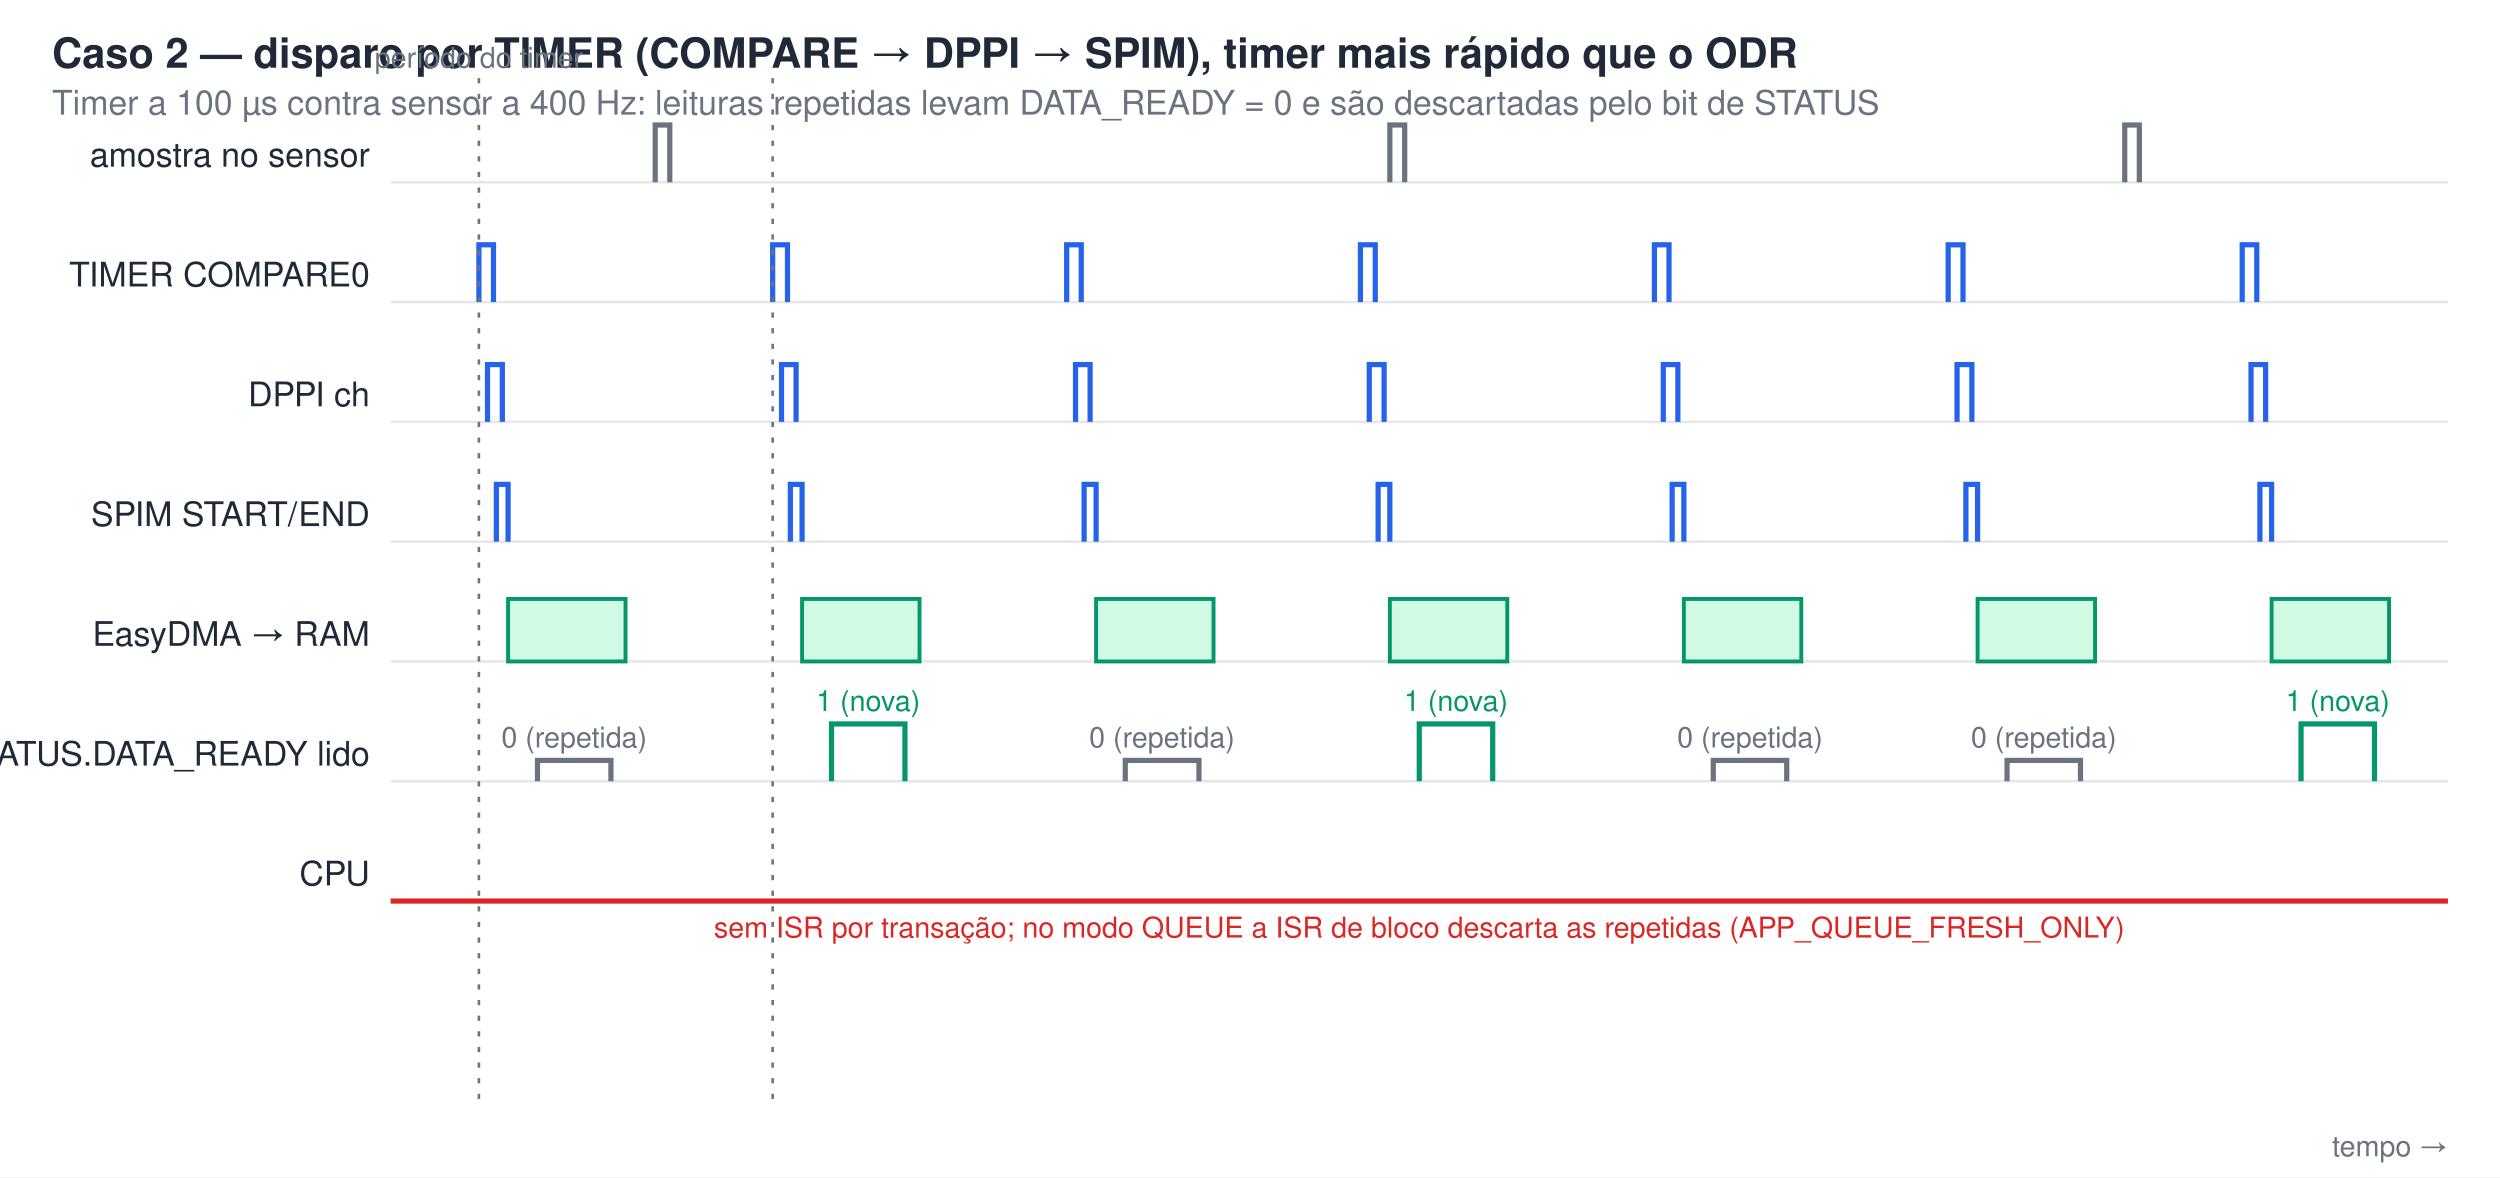
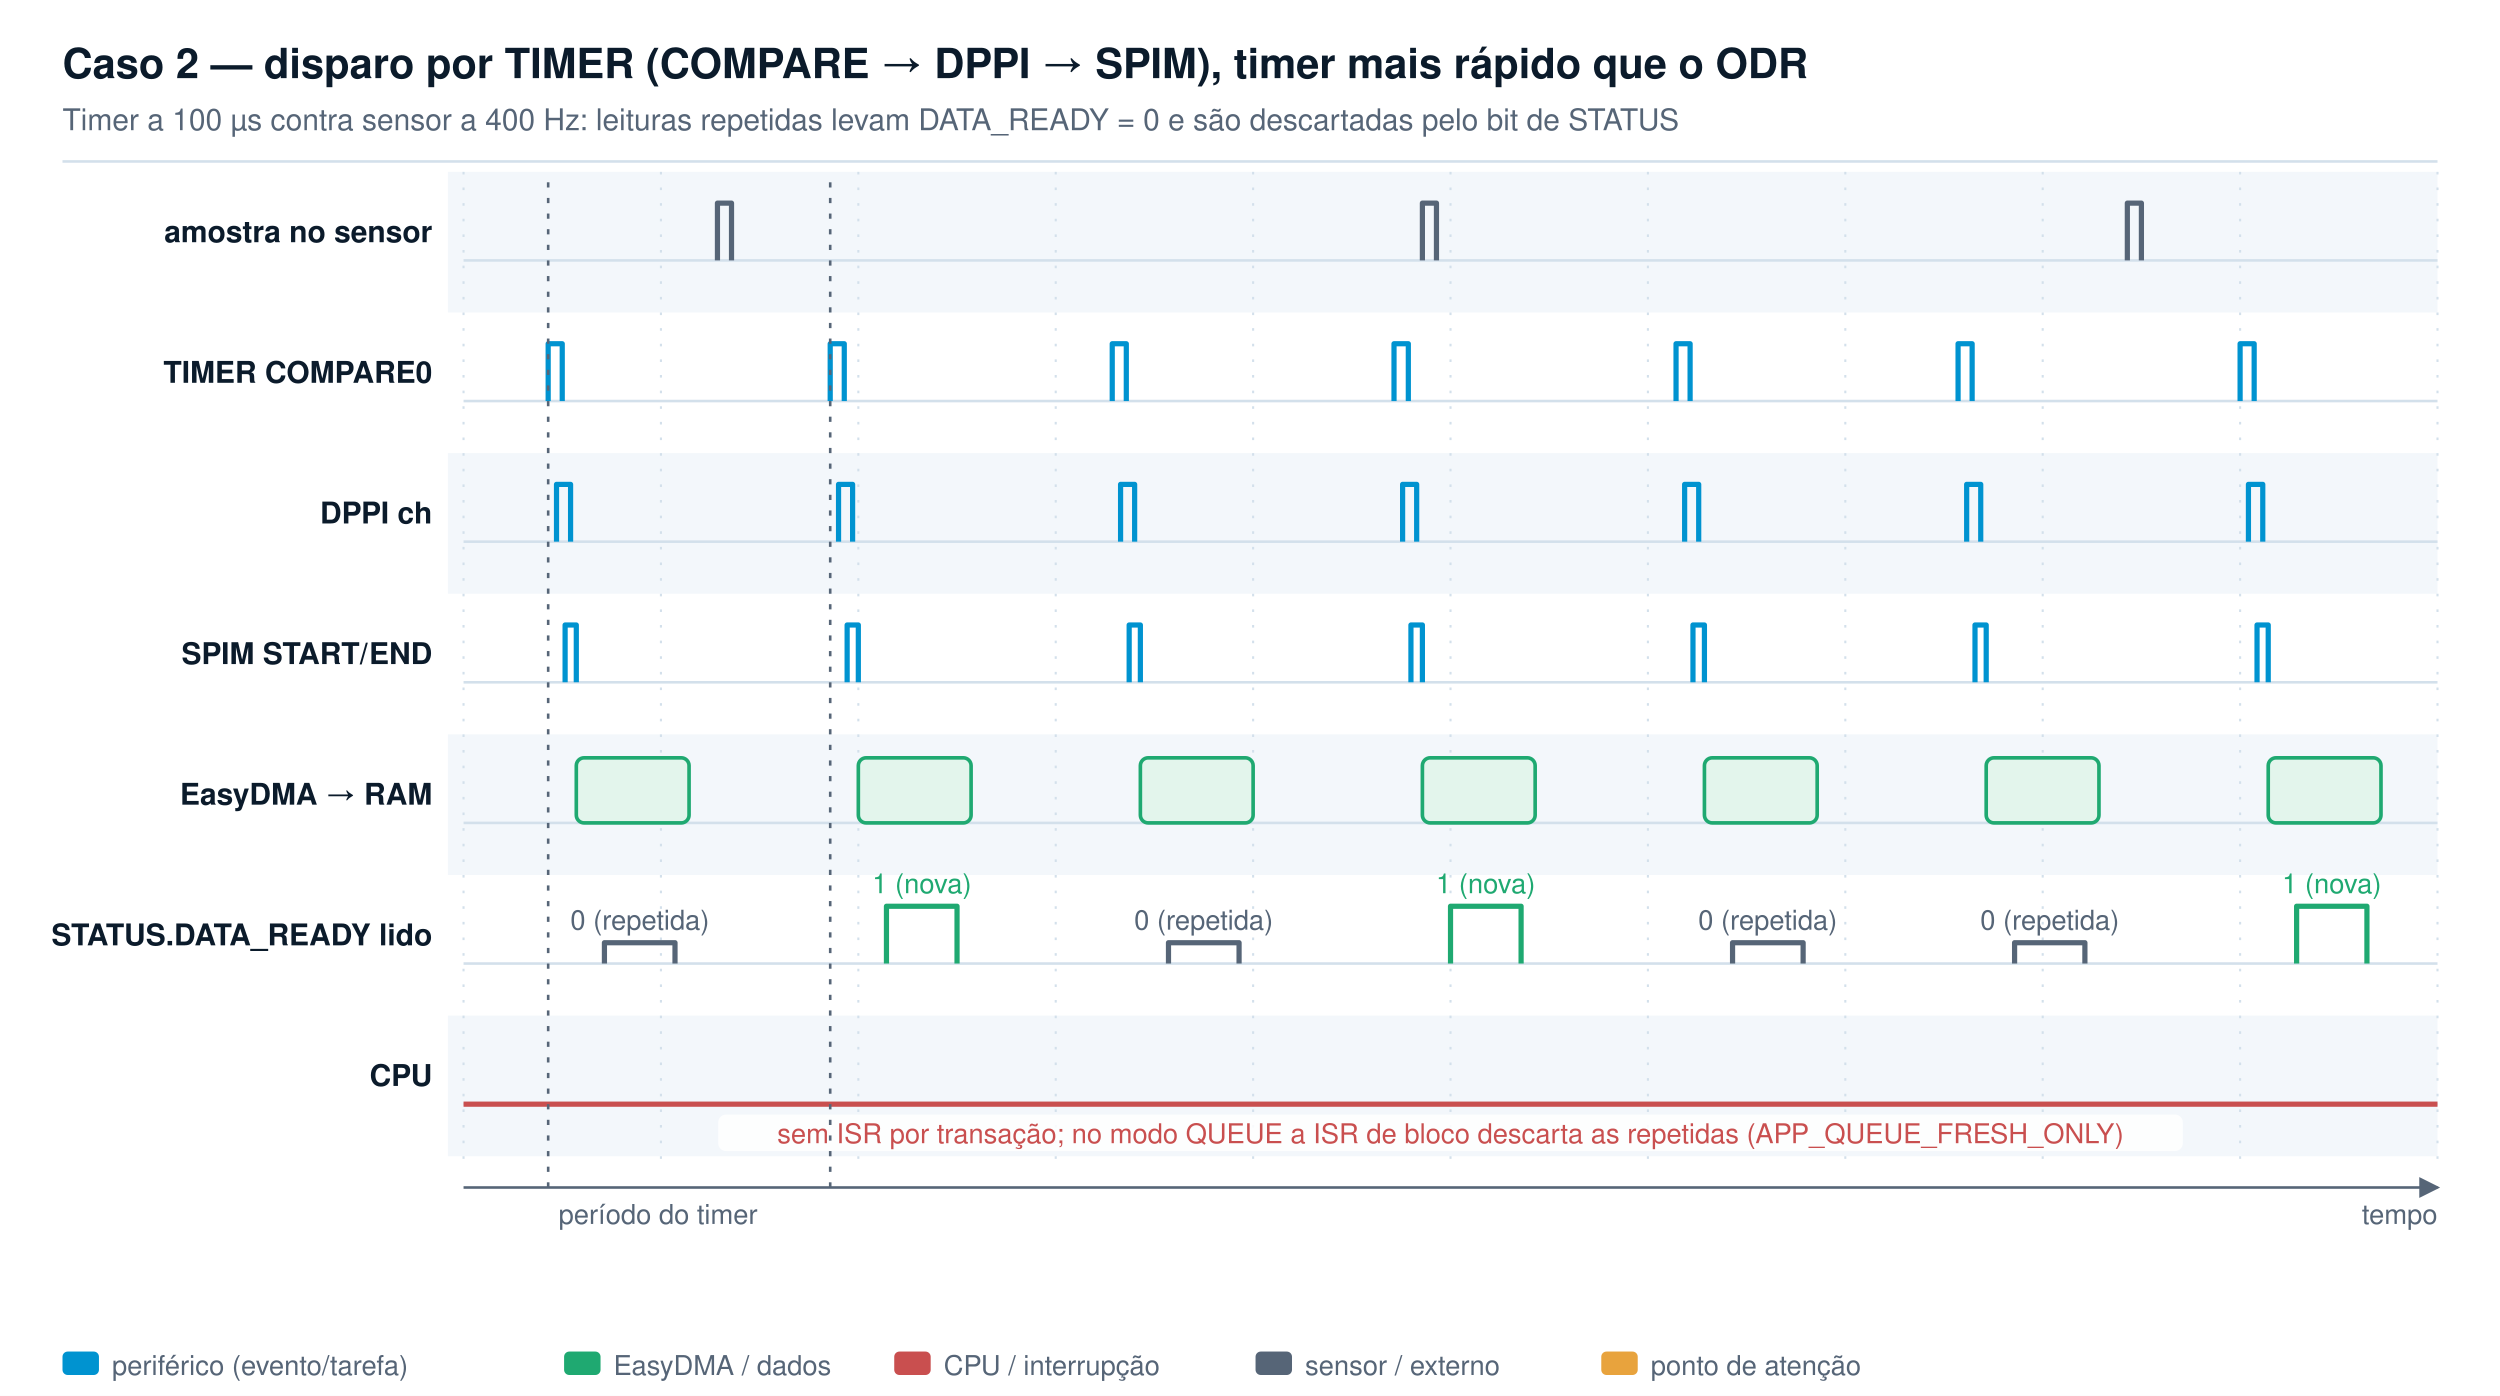
- <svg xmlns="http://www.w3.org/2000/svg" width="960" height="452" viewBox="0 0 960 452">
+ <svg xmlns="http://www.w3.org/2000/svg" width="960" height="536" viewBox="0 0 960 536">
  <defs>
-     <marker id="arr" markerWidth="8" markerHeight="8" refX="6" refY="4" orient="auto">
-       <path d="M0,0 L8,4 L0,8 z" fill="#6b7280" />
+     <marker id="arr" markerWidth="9" markerHeight="9" refX="7" refY="4.5" orient="auto" markerUnits="userSpaceOnUse">
+       <path d="M0,0.5 L8,4.5 L0,8.5 z" fill="#566577" />
    </marker>
+     <marker id="arr-blue" markerWidth="9" markerHeight="9" refX="7" refY="4.5" orient="auto" markerUnits="userSpaceOnUse">
+       <path d="M0,0.5 L8,4.5 L0,8.5 z" fill="#0093D0" />
+     </marker>
+     <marker id="arr-green" markerWidth="9" markerHeight="9" refX="7" refY="4.5" orient="auto" markerUnits="userSpaceOnUse">
+       <path d="M0,0.5 L8,4.5 L0,8.5 z" fill="#1FA971" />
+     </marker>
+     <marker id="arr-red" markerWidth="9" markerHeight="9" refX="7" refY="4.5" orient="auto" markerUnits="userSpaceOnUse">
+       <path d="M0,0.5 L8,4.5 L0,8.5 z" fill="#C94F4F" />
+     </marker>
+     <filter id="shadow" x="-5%" y="-5%" width="110%" height="120%">
+       <feDropShadow dx="0" dy="1.5" stdDeviation="1.5" flood-color="#00224E" flood-opacity="0.12" />
+     </filter>
  </defs>
  <rect width="100%" height="100%" fill="white" />
-   <text x="20" y="26" fill="#1f2937" font-weight="bold" font-family="Segoe UI, Helvetica, Arial, sans-serif" font-size="16">Caso 2 — disparo por TIMER (COMPARE → DPPI → SPIM), timer mais rápido que o ODR</text>
-   <text x="20" y="44" fill="#6b7280" font-family="Segoe UI, Helvetica, Arial, sans-serif" font-size="13">Timer a 100 µs contra sensor a 400 Hz: leituras repetidas levam DATA_READY = 0 e são descartadas pelo bit de STATUS</text>
-   <line x1="150" y1="70" x2="940" y2="70" stroke="#e5e7eb" stroke-width="1" />
-   <text x="142" y="64" text-anchor="end" fill="#1f2937" font-family="Segoe UI, Helvetica, Arial, sans-serif" font-size="13">amostra no sensor</text>
-   <line x1="150" y1="116" x2="940" y2="116" stroke="#e5e7eb" stroke-width="1" />
-   <text x="142" y="110" text-anchor="end" fill="#1f2937" font-family="Segoe UI, Helvetica, Arial, sans-serif" font-size="13">TIMER COMPARE0</text>
-   <line x1="150" y1="162" x2="940" y2="162" stroke="#e5e7eb" stroke-width="1" />
-   <text x="142" y="156" text-anchor="end" fill="#1f2937" font-family="Segoe UI, Helvetica, Arial, sans-serif" font-size="13">DPPI ch</text>
-   <line x1="150" y1="208" x2="940" y2="208" stroke="#e5e7eb" stroke-width="1" />
-   <text x="142" y="202" text-anchor="end" fill="#1f2937" font-family="Segoe UI, Helvetica, Arial, sans-serif" font-size="13">SPIM START/END</text>
-   <line x1="150" y1="254" x2="940" y2="254" stroke="#e5e7eb" stroke-width="1" />
-   <text x="142" y="248" text-anchor="end" fill="#1f2937" font-family="Segoe UI, Helvetica, Arial, sans-serif" font-size="13">EasyDMA → RAM</text>
-   <line x1="150" y1="300" x2="940" y2="300" stroke="#e5e7eb" stroke-width="1" />
-   <text x="142" y="294" text-anchor="end" fill="#1f2937" font-family="Segoe UI, Helvetica, Arial, sans-serif" font-size="13">STATUS.DATA_READY lido</text>
-   <line x1="150" y1="346" x2="940" y2="346" stroke="#e5e7eb" stroke-width="1" />
-   <text x="142" y="340" text-anchor="end" fill="#1f2937" font-family="Segoe UI, Helvetica, Arial, sans-serif" font-size="13">CPU</text>
-   <path d="M183.9,116.0 V94.0 H189.5 V116.0" fill="none" stroke="#2563eb" stroke-width="2" />
-   <path d="M187.2,162.0 V140.0 H192.9 V162.0" fill="none" stroke="#2563eb" stroke-width="2" />
-   <path d="M190.6,208.0 V186.0 H195.1 V208.0" fill="none" stroke="#2563eb" stroke-width="2" />
-   <rect x="195.1" y="230.0" width="45.1" height="24" fill="#d1fae5" stroke="#059669" stroke-width="1.5" />
-   <path d="M296.7,116.0 V94.0 H302.4 V116.0" fill="none" stroke="#2563eb" stroke-width="2" />
-   <path d="M300.1,162.0 V140.0 H305.7 V162.0" fill="none" stroke="#2563eb" stroke-width="2" />
-   <path d="M303.5,208.0 V186.0 H308.0 V208.0" fill="none" stroke="#2563eb" stroke-width="2" />
-   <rect x="308.0" y="230.0" width="45.1" height="24" fill="#d1fae5" stroke="#059669" stroke-width="1.5" />
-   <path d="M409.6,116.0 V94.0 H415.2 V116.0" fill="none" stroke="#2563eb" stroke-width="2" />
-   <path d="M413.0,162.0 V140.0 H418.6 V162.0" fill="none" stroke="#2563eb" stroke-width="2" />
-   <path d="M416.3,208.0 V186.0 H420.9 V208.0" fill="none" stroke="#2563eb" stroke-width="2" />
-   <rect x="420.9" y="230.0" width="45.1" height="24" fill="#d1fae5" stroke="#059669" stroke-width="1.5" />
-   <path d="M522.4,116.0 V94.0 H528.1 V116.0" fill="none" stroke="#2563eb" stroke-width="2" />
-   <path d="M525.8,162.0 V140.0 H531.5 V162.0" fill="none" stroke="#2563eb" stroke-width="2" />
-   <path d="M529.2,208.0 V186.0 H533.7 V208.0" fill="none" stroke="#2563eb" stroke-width="2" />
-   <rect x="533.7" y="230.0" width="45.1" height="24" fill="#d1fae5" stroke="#059669" stroke-width="1.5" />
-   <path d="M635.3,116.0 V94.0 H640.9 V116.0" fill="none" stroke="#2563eb" stroke-width="2" />
-   <path d="M638.7,162.0 V140.0 H644.3 V162.0" fill="none" stroke="#2563eb" stroke-width="2" />
-   <path d="M642.1,208.0 V186.0 H646.6 V208.0" fill="none" stroke="#2563eb" stroke-width="2" />
-   <rect x="646.6" y="230.0" width="45.1" height="24" fill="#d1fae5" stroke="#059669" stroke-width="1.5" />
-   <path d="M748.1,116.0 V94.0 H753.8 V116.0" fill="none" stroke="#2563eb" stroke-width="2" />
-   <path d="M751.5,162.0 V140.0 H757.2 V162.0" fill="none" stroke="#2563eb" stroke-width="2" />
-   <path d="M754.9,208.0 V186.0 H759.4 V208.0" fill="none" stroke="#2563eb" stroke-width="2" />
-   <rect x="759.4" y="230.0" width="45.1" height="24" fill="#d1fae5" stroke="#059669" stroke-width="1.5" />
-   <path d="M861.0,116.0 V94.0 H866.6 V116.0" fill="none" stroke="#2563eb" stroke-width="2" />
-   <path d="M864.4,162.0 V140.0 H870.0 V162.0" fill="none" stroke="#2563eb" stroke-width="2" />
-   <path d="M867.8,208.0 V186.0 H872.3 V208.0" fill="none" stroke="#2563eb" stroke-width="2" />
-   <rect x="872.3" y="230.0" width="45.1" height="24" fill="#d1fae5" stroke="#059669" stroke-width="1.5" />
-   <path d="M251.6,70.0 V48.0 H257.2 V70.0" fill="none" stroke="#6b7280" stroke-width="2" />
-   <path d="M533.7,70.0 V48.0 H539.4 V70.0" fill="none" stroke="#6b7280" stroke-width="2" />
-   <path d="M815.9,70.0 V48.0 H821.5 V70.0" fill="none" stroke="#6b7280" stroke-width="2" />
-   <path d="M206.4,300.0 V292.0 H234.6 V300.0" fill="none" stroke="#6b7280" stroke-width="2" />
-   <text x="220.5" y="287.0" fill="#6b7280" text-anchor="middle" font-family="Segoe UI, Helvetica, Arial, sans-serif" font-size="11">0 (repetida)</text>
-   <path d="M319.3,300.0 V278.0 H347.5 V300.0" fill="none" stroke="#059669" stroke-width="2" />
-   <text x="333.4" y="273.0" fill="#059669" text-anchor="middle" font-family="Segoe UI, Helvetica, Arial, sans-serif" font-size="11">1 (nova)</text>
-   <path d="M432.1,300.0 V292.0 H460.4 V300.0" fill="none" stroke="#6b7280" stroke-width="2" />
-   <text x="446.2" y="287.0" fill="#6b7280" text-anchor="middle" font-family="Segoe UI, Helvetica, Arial, sans-serif" font-size="11">0 (repetida)</text>
-   <path d="M545.0,300.0 V278.0 H573.2 V300.0" fill="none" stroke="#059669" stroke-width="2" />
-   <text x="559.1" y="273.0" fill="#059669" text-anchor="middle" font-family="Segoe UI, Helvetica, Arial, sans-serif" font-size="11">1 (nova)</text>
-   <path d="M657.9,300.0 V292.0 H686.1 V300.0" fill="none" stroke="#6b7280" stroke-width="2" />
-   <text x="672.0" y="287.0" fill="#6b7280" text-anchor="middle" font-family="Segoe UI, Helvetica, Arial, sans-serif" font-size="11">0 (repetida)</text>
-   <path d="M770.7,300.0 V292.0 H798.9 V300.0" fill="none" stroke="#6b7280" stroke-width="2" />
-   <text x="784.8" y="287.0" fill="#6b7280" text-anchor="middle" font-family="Segoe UI, Helvetica, Arial, sans-serif" font-size="11">0 (repetida)</text>
-   <path d="M883.6,300.0 V278.0 H911.8 V300.0" fill="none" stroke="#059669" stroke-width="2" />
-   <text x="897.7" y="273.0" fill="#059669" text-anchor="middle" font-family="Segoe UI, Helvetica, Arial, sans-serif" font-size="11">1 (nova)</text>
-   <line x1="150.0" y1="346.0" x2="940.0" y2="346.0" stroke="#dc2626" stroke-width="2" />
-   <text x="545.0" y="360.0" fill="#dc2626" text-anchor="middle" font-family="Segoe UI, Helvetica, Arial, sans-serif" font-size="11">sem ISR por transação; no modo QUEUE a ISR de bloco descarta as repetidas (APP_QUEUE_FRESH_ONLY)</text>
-   <line x1="183.9" y1="30" x2="183.9" y2="422" stroke="#6b7280" stroke-width="1" stroke-dasharray="2 4" />
-   <text x="183.9" y="26.0" fill="#6b7280" text-anchor="middle" font-family="Segoe UI, Helvetica, Arial, sans-serif" font-size="11">período do timer</text>
-   <line x1="296.7" y1="30" x2="296.7" y2="422" stroke="#6b7280" stroke-width="1" stroke-dasharray="2 4" />
-   <text x="296.7" y="26.0" fill="#6b7280" text-anchor="middle" font-family="Segoe UI, Helvetica, Arial, sans-serif" font-size="11" />
-   <text x="940" y="444" text-anchor="end" fill="#6b7280" font-family="Segoe UI, Helvetica, Arial, sans-serif" font-size="11">tempo →</text>
+   <text x="24" y="30" fill="#0B1B2B" font-family="Segoe UI, Helvetica Neue, Helvetica, Arial, sans-serif" font-size="16" font-weight="600">Caso 2 — disparo por TIMER (COMPARE → DPPI → SPIM), timer mais rápido que o ODR</text>
+   <text x="24" y="50" fill="#566577" font-family="Segoe UI, Helvetica Neue, Helvetica, Arial, sans-serif" font-size="11.5">Timer a 100 µs contra sensor a 400 Hz: leituras repetidas levam DATA_READY = 0 e são descartadas pelo bit de STATUS</text>
+   <line x1="24" y1="62" x2="936" y2="62" stroke="#D3E0EB" stroke-width="1" />
+   <rect x="172" y="66" width="764" height="54" fill="#F3F7FB" />
+   <line x1="178" y1="100" x2="936" y2="100" stroke="#D3E0EB" stroke-width="1" />
+   <text x="166" y="93" text-anchor="end" fill="#0B1B2B" font-family="Segoe UI, Helvetica Neue, Helvetica, Arial, sans-serif" font-size="11.5" font-weight="600">amostra no sensor</text>
+   <line x1="178" y1="154" x2="936" y2="154" stroke="#D3E0EB" stroke-width="1" />
+   <text x="166" y="147" text-anchor="end" fill="#0B1B2B" font-family="Segoe UI, Helvetica Neue, Helvetica, Arial, sans-serif" font-size="11.5" font-weight="600">TIMER COMPARE0</text>
+   <rect x="172" y="174" width="764" height="54" fill="#F3F7FB" />
+   <line x1="178" y1="208" x2="936" y2="208" stroke="#D3E0EB" stroke-width="1" />
+   <text x="166" y="201" text-anchor="end" fill="#0B1B2B" font-family="Segoe UI, Helvetica Neue, Helvetica, Arial, sans-serif" font-size="11.5" font-weight="600">DPPI ch</text>
+   <line x1="178" y1="262" x2="936" y2="262" stroke="#D3E0EB" stroke-width="1" />
+   <text x="166" y="255" text-anchor="end" fill="#0B1B2B" font-family="Segoe UI, Helvetica Neue, Helvetica, Arial, sans-serif" font-size="11.5" font-weight="600">SPIM START/END</text>
+   <rect x="172" y="282" width="764" height="54" fill="#F3F7FB" />
+   <line x1="178" y1="316" x2="936" y2="316" stroke="#D3E0EB" stroke-width="1" />
+   <text x="166" y="309" text-anchor="end" fill="#0B1B2B" font-family="Segoe UI, Helvetica Neue, Helvetica, Arial, sans-serif" font-size="11.5" font-weight="600">EasyDMA → RAM</text>
+   <line x1="178" y1="370" x2="936" y2="370" stroke="#D3E0EB" stroke-width="1" />
+   <text x="166" y="363" text-anchor="end" fill="#0B1B2B" font-family="Segoe UI, Helvetica Neue, Helvetica, Arial, sans-serif" font-size="11.5" font-weight="600">STATUS.DATA_READY lido</text>
+   <rect x="172" y="390" width="764" height="54" fill="#F3F7FB" />
+   <line x1="178" y1="424" x2="936" y2="424" stroke="#D3E0EB" stroke-width="1" />
+   <text x="166" y="417" text-anchor="end" fill="#0B1B2B" font-family="Segoe UI, Helvetica Neue, Helvetica, Arial, sans-serif" font-size="11.5" font-weight="600">CPU</text>
+   <line x1="178.0" y1="66" x2="178.0" y2="448" stroke="#D3E0EB" stroke-width="0.8" stroke-dasharray="1 5" />
+   <line x1="253.8" y1="66" x2="253.8" y2="448" stroke="#D3E0EB" stroke-width="0.8" stroke-dasharray="1 5" />
+   <line x1="329.6" y1="66" x2="329.6" y2="448" stroke="#D3E0EB" stroke-width="0.8" stroke-dasharray="1 5" />
+   <line x1="405.4" y1="66" x2="405.4" y2="448" stroke="#D3E0EB" stroke-width="0.8" stroke-dasharray="1 5" />
+   <line x1="481.2" y1="66" x2="481.2" y2="448" stroke="#D3E0EB" stroke-width="0.8" stroke-dasharray="1 5" />
+   <line x1="557.0" y1="66" x2="557.0" y2="448" stroke="#D3E0EB" stroke-width="0.8" stroke-dasharray="1 5" />
+   <line x1="632.8" y1="66" x2="632.8" y2="448" stroke="#D3E0EB" stroke-width="0.8" stroke-dasharray="1 5" />
+   <line x1="708.6" y1="66" x2="708.6" y2="448" stroke="#D3E0EB" stroke-width="0.8" stroke-dasharray="1 5" />
+   <line x1="784.4" y1="66" x2="784.4" y2="448" stroke="#D3E0EB" stroke-width="0.8" stroke-dasharray="1 5" />
+   <line x1="860.2" y1="66" x2="860.2" y2="448" stroke="#D3E0EB" stroke-width="0.8" stroke-dasharray="1 5" />
+   <line x1="936.0" y1="66" x2="936.0" y2="448" stroke="#D3E0EB" stroke-width="0.8" stroke-dasharray="1 5" />
+   <path d="M210.5,154.0 V132.0 H215.9 V154.0" fill="none" stroke="#0093D0" stroke-width="2" stroke-linejoin="round" />
+   <path d="M213.7,208.0 V186.0 H219.1 V208.0" fill="none" stroke="#0093D0" stroke-width="2" stroke-linejoin="round" />
+   <path d="M217.0,262.0 V240.0 H221.3 V262.0" fill="none" stroke="#0093D0" stroke-width="2" stroke-linejoin="round" />
+   <rect x="221.3" y="291.0" width="43.3" height="25" rx="3" fill="#E3F5EC" stroke="#1FA971" stroke-width="1.4" />
+   <path d="M318.8,154.0 V132.0 H324.2 V154.0" fill="none" stroke="#0093D0" stroke-width="2" stroke-linejoin="round" />
+   <path d="M322.0,208.0 V186.0 H327.4 V208.0" fill="none" stroke="#0093D0" stroke-width="2" stroke-linejoin="round" />
+   <path d="M325.3,262.0 V240.0 H329.6 V262.0" fill="none" stroke="#0093D0" stroke-width="2" stroke-linejoin="round" />
+   <rect x="329.6" y="291.0" width="43.3" height="25" rx="3" fill="#E3F5EC" stroke="#1FA971" stroke-width="1.4" />
+   <path d="M427.1,154.0 V132.0 H432.5 V154.0" fill="none" stroke="#0093D0" stroke-width="2" stroke-linejoin="round" />
+   <path d="M430.3,208.0 V186.0 H435.7 V208.0" fill="none" stroke="#0093D0" stroke-width="2" stroke-linejoin="round" />
+   <path d="M433.6,262.0 V240.0 H437.9 V262.0" fill="none" stroke="#0093D0" stroke-width="2" stroke-linejoin="round" />
+   <rect x="437.9" y="291.0" width="43.3" height="25" rx="3" fill="#E3F5EC" stroke="#1FA971" stroke-width="1.4" />
+   <path d="M535.3,154.0 V132.0 H540.8 V154.0" fill="none" stroke="#0093D0" stroke-width="2" stroke-linejoin="round" />
+   <path d="M538.6,208.0 V186.0 H544.0 V208.0" fill="none" stroke="#0093D0" stroke-width="2" stroke-linejoin="round" />
+   <path d="M541.8,262.0 V240.0 H546.2 V262.0" fill="none" stroke="#0093D0" stroke-width="2" stroke-linejoin="round" />
+   <rect x="546.2" y="291.0" width="43.3" height="25" rx="3" fill="#E3F5EC" stroke="#1FA971" stroke-width="1.4" />
+   <path d="M643.6,154.0 V132.0 H649.0 V154.0" fill="none" stroke="#0093D0" stroke-width="2" stroke-linejoin="round" />
+   <path d="M646.9,208.0 V186.0 H652.3 V208.0" fill="none" stroke="#0093D0" stroke-width="2" stroke-linejoin="round" />
+   <path d="M650.1,262.0 V240.0 H654.5 V262.0" fill="none" stroke="#0093D0" stroke-width="2" stroke-linejoin="round" />
+   <rect x="654.5" y="291.0" width="43.3" height="25" rx="3" fill="#E3F5EC" stroke="#1FA971" stroke-width="1.4" />
+   <path d="M751.9,154.0 V132.0 H757.3 V154.0" fill="none" stroke="#0093D0" stroke-width="2" stroke-linejoin="round" />
+   <path d="M755.2,208.0 V186.0 H760.6 V208.0" fill="none" stroke="#0093D0" stroke-width="2" stroke-linejoin="round" />
+   <path d="M758.4,262.0 V240.0 H762.7 V262.0" fill="none" stroke="#0093D0" stroke-width="2" stroke-linejoin="round" />
+   <rect x="762.7" y="291.0" width="43.3" height="25" rx="3" fill="#E3F5EC" stroke="#1FA971" stroke-width="1.4" />
+   <path d="M860.2,154.0 V132.0 H865.6 V154.0" fill="none" stroke="#0093D0" stroke-width="2" stroke-linejoin="round" />
+   <path d="M863.4,208.0 V186.0 H868.9 V208.0" fill="none" stroke="#0093D0" stroke-width="2" stroke-linejoin="round" />
+   <path d="M866.7,262.0 V240.0 H871.0 V262.0" fill="none" stroke="#0093D0" stroke-width="2" stroke-linejoin="round" />
+   <rect x="871.0" y="291.0" width="43.3" height="25" rx="3" fill="#E3F5EC" stroke="#1FA971" stroke-width="1.4" />
+   <path d="M275.5,100.0 V78.0 H280.9 V100.0" fill="none" stroke="#566577" stroke-width="2" stroke-linejoin="round" />
+   <path d="M546.2,100.0 V78.0 H551.6 V100.0" fill="none" stroke="#566577" stroke-width="2" stroke-linejoin="round" />
+   <path d="M816.9,100.0 V78.0 H822.3 V100.0" fill="none" stroke="#566577" stroke-width="2" stroke-linejoin="round" />
+   <path d="M232.1,370.0 V362.0 H259.2 V370.0" fill="none" stroke="#566577" stroke-width="2" stroke-linejoin="round" />
+   <text x="245.7" y="357.0" fill="#566577" text-anchor="middle" font-family="Segoe UI, Helvetica Neue, Helvetica, Arial, sans-serif" font-size="10.5">0 (repetida)</text>
+   <path d="M340.4,370.0 V348.0 H367.5 V370.0" fill="none" stroke="#1FA971" stroke-width="2" stroke-linejoin="round" />
+   <text x="354.0" y="343.0" fill="#1FA971" text-anchor="middle" font-family="Segoe UI, Helvetica Neue, Helvetica, Arial, sans-serif" font-size="10.5">1 (nova)</text>
+   <path d="M448.7,370.0 V362.0 H475.8 V370.0" fill="none" stroke="#566577" stroke-width="2" stroke-linejoin="round" />
+   <text x="462.2" y="357.0" fill="#566577" text-anchor="middle" font-family="Segoe UI, Helvetica Neue, Helvetica, Arial, sans-serif" font-size="10.5">0 (repetida)</text>
+   <path d="M557.0,370.0 V348.0 H584.1 V370.0" fill="none" stroke="#1FA971" stroke-width="2" stroke-linejoin="round" />
+   <text x="570.5" y="343.0" fill="#1FA971" text-anchor="middle" font-family="Segoe UI, Helvetica Neue, Helvetica, Arial, sans-serif" font-size="10.5">1 (nova)</text>
+   <path d="M665.3,370.0 V362.0 H692.4 V370.0" fill="none" stroke="#566577" stroke-width="2" stroke-linejoin="round" />
+   <text x="678.8" y="357.0" fill="#566577" text-anchor="middle" font-family="Segoe UI, Helvetica Neue, Helvetica, Arial, sans-serif" font-size="10.5">0 (repetida)</text>
+   <path d="M773.6,370.0 V362.0 H800.6 V370.0" fill="none" stroke="#566577" stroke-width="2" stroke-linejoin="round" />
+   <text x="787.1" y="357.0" fill="#566577" text-anchor="middle" font-family="Segoe UI, Helvetica Neue, Helvetica, Arial, sans-serif" font-size="10.5">0 (repetida)</text>
+   <path d="M881.9,370.0 V348.0 H908.9 V370.0" fill="none" stroke="#1FA971" stroke-width="2" stroke-linejoin="round" />
+   <text x="895.4" y="343.0" fill="#1FA971" text-anchor="middle" font-family="Segoe UI, Helvetica Neue, Helvetica, Arial, sans-serif" font-size="10.5">1 (nova)</text>
+   <line x1="178.0" y1="424.0" x2="936.0" y2="424.0" stroke="#C94F4F" stroke-width="2" />
+   <rect x="275.8" y="428" width="562.4" height="14" rx="3" fill="white" opacity="0.85" />
+   <text x="557.0" y="439.0" fill="#C94F4F" text-anchor="middle" font-family="Segoe UI, Helvetica Neue, Helvetica, Arial, sans-serif" font-size="10.5">sem ISR por transação; no modo QUEUE a ISR de bloco descarta as repetidas (APP_QUEUE_FRESH_ONLY)</text>
+   <line x1="210.5" y1="70" x2="210.5" y2="456" stroke="#566577" stroke-width="1" stroke-dasharray="2 4" />
+   <text x="214.5" y="470.0" fill="#566577" text-anchor="start" font-family="Segoe UI, Helvetica Neue, Helvetica, Arial, sans-serif" font-size="10.5">período do timer</text>
+   <line x1="318.8" y1="70" x2="318.8" y2="456" stroke="#566577" stroke-width="1" stroke-dasharray="2 4" />
+   <line x1="178" y1="456" x2="936" y2="456" stroke="#566577" stroke-width="1" marker-end="url(#arr)" />
+   <text x="936" y="470" text-anchor="end" fill="#566577" font-family="Segoe UI, Helvetica Neue, Helvetica, Arial, sans-serif" font-size="10.5">tempo</text>
+   <rect x="24" y="519" width="14" height="9" rx="2" fill="#0093D0" />
+   <text x="43" y="528" fill="#566577" font-family="Segoe UI, Helvetica Neue, Helvetica, Arial, sans-serif" font-size="10.5">periférico (evento/tarefa)</text>
+   <rect x="216.61" y="519" width="14" height="9" rx="2" fill="#1FA971" />
+   <text x="235.61" y="528" fill="#566577" font-family="Segoe UI, Helvetica Neue, Helvetica, Arial, sans-serif" font-size="10.5">EasyDMA / dados</text>
+   <rect x="343.385" y="519" width="14" height="9" rx="2" fill="#C94F4F" />
+   <text x="362.385" y="528" fill="#566577" font-family="Segoe UI, Helvetica Neue, Helvetica, Arial, sans-serif" font-size="10.5">CPU / interrupção</text>
+   <rect x="482.13" y="519" width="14" height="9" rx="2" fill="#566577" />
+   <text x="501.13" y="528" fill="#566577" font-family="Segoe UI, Helvetica Neue, Helvetica, Arial, sans-serif" font-size="10.5">sensor / externo</text>
+   <rect x="614.89" y="519" width="14" height="9" rx="2" fill="#E8A33D" />
+   <text x="633.89" y="528" fill="#566577" font-family="Segoe UI, Helvetica Neue, Helvetica, Arial, sans-serif" font-size="10.5">ponto de atenção</text>
</svg>
